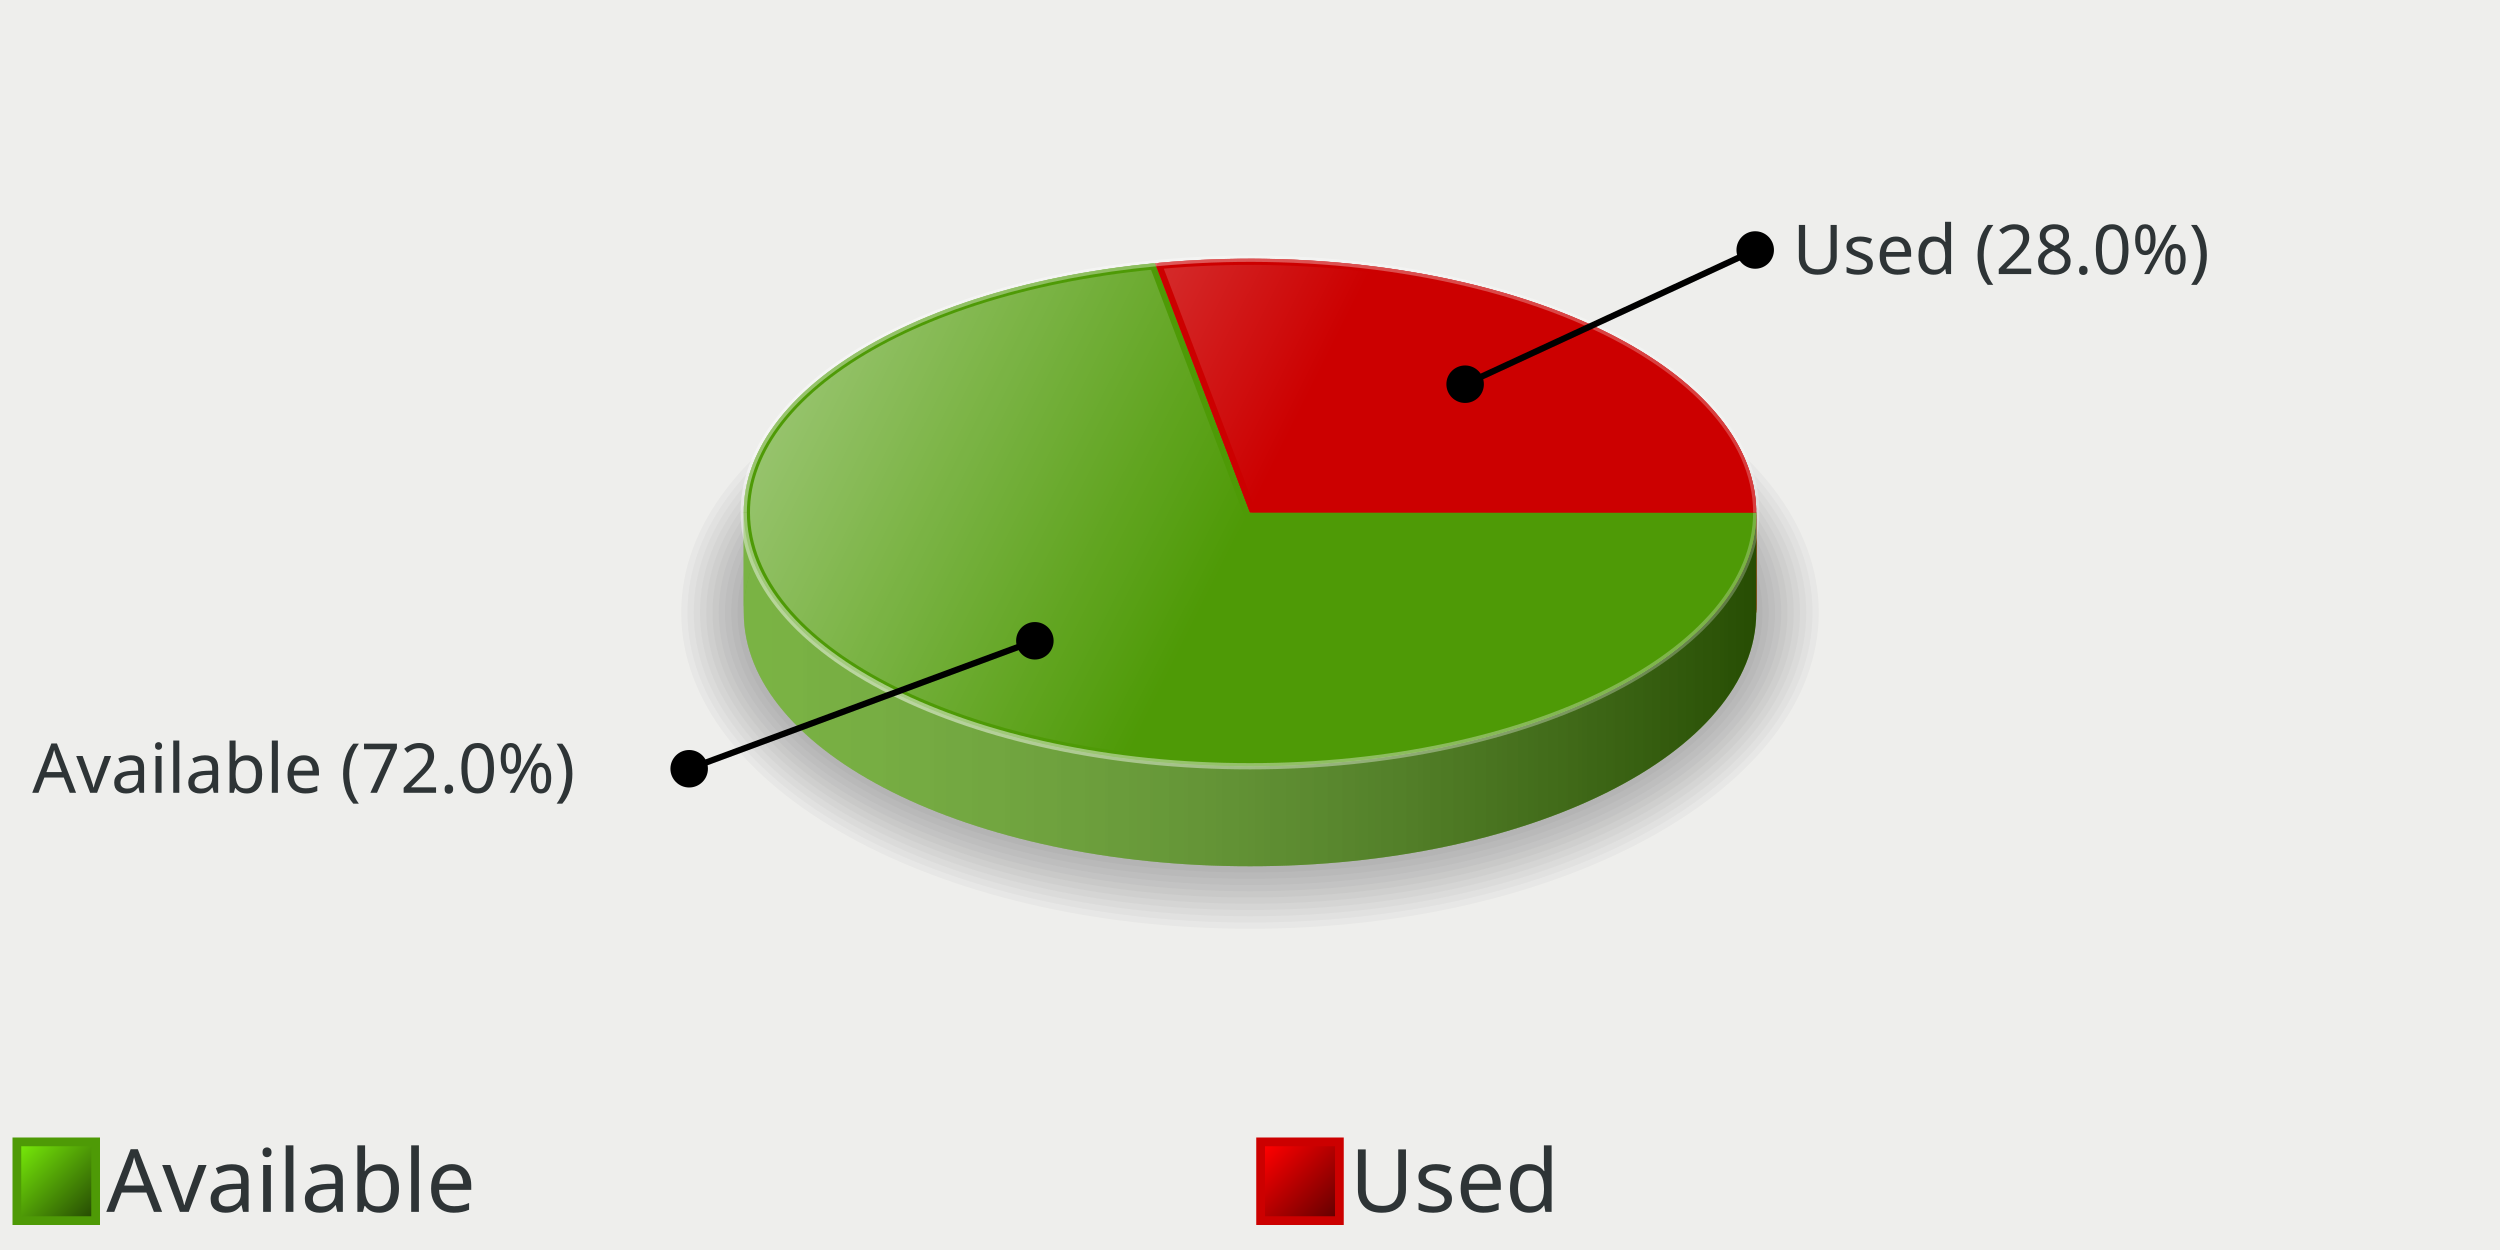
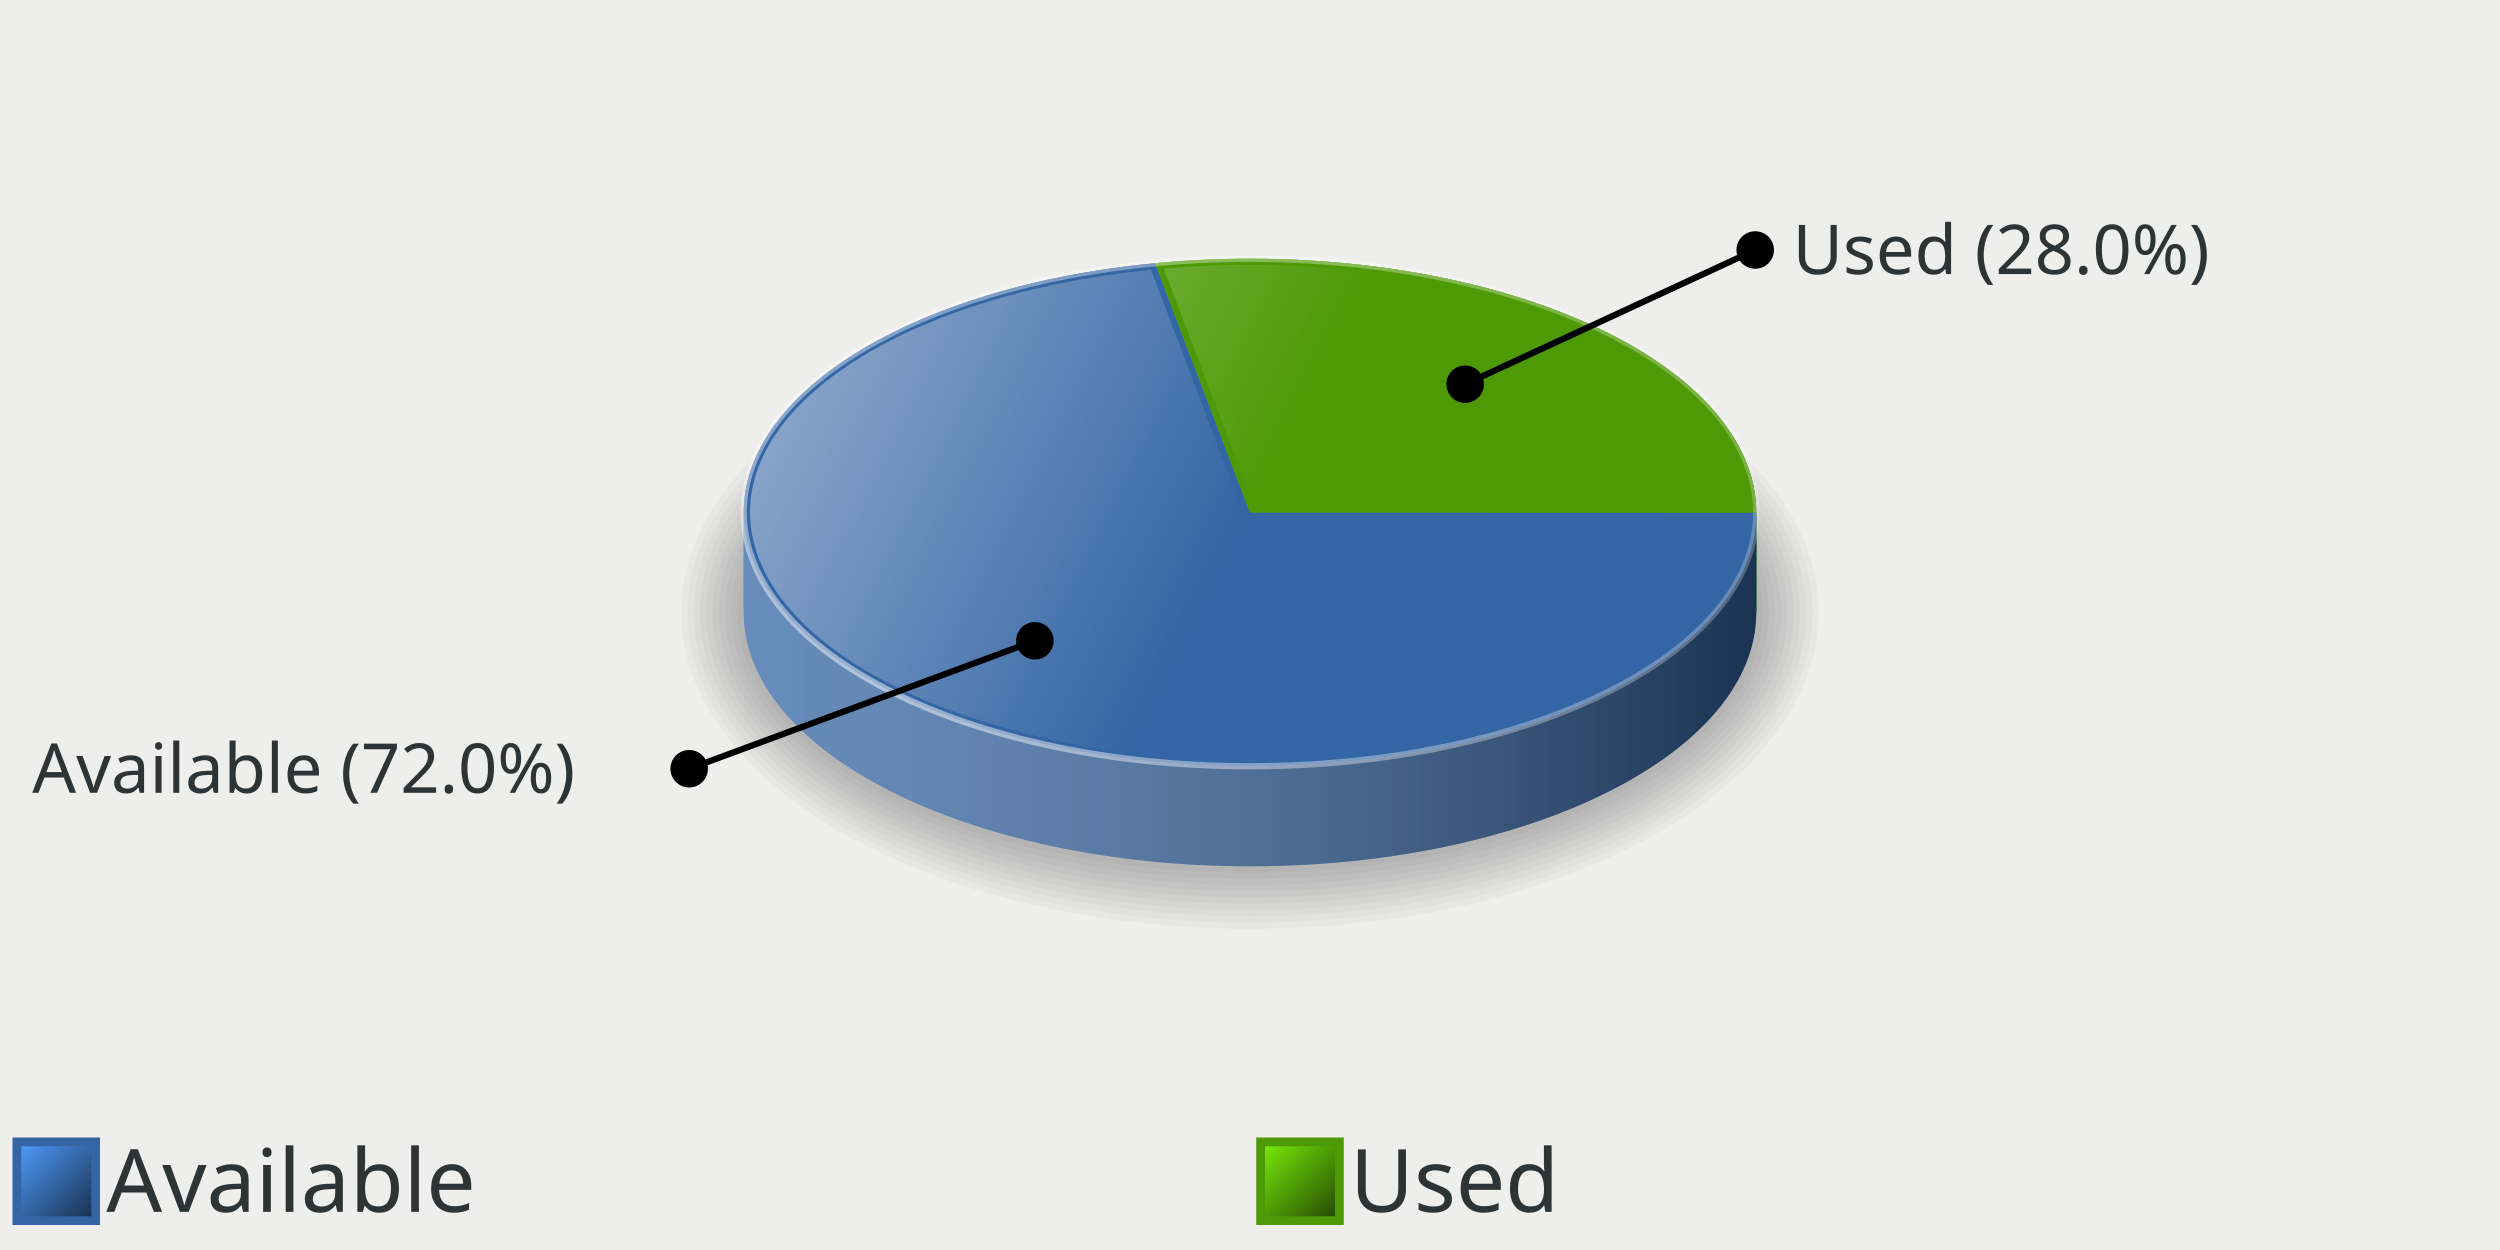
<svg xmlns="http://www.w3.org/2000/svg" xmlns:xlink="http://www.w3.org/1999/xlink" width="400" height="200" version="1.0" id="ezcGraph">
  <defs>
-     <linearGradient id="Definition_LinearGradient_3_183_14_194_75e70900_274d0300">
+     <linearGradient id="Definition_LinearGradient_3_183_14_194_4e98f600_1a335200">
+       <stop offset="0" style="stop-color: #4e98f6; stop-opacity: 1.00;" />
+       <stop offset="1" style="stop-color: #1a3352; stop-opacity: 1.00;" />
+     </linearGradient>
+     <linearGradient id="LinearGradient_3_183_14_194_4e98f600_1a335200" x1="3.4" y1="183.4" x2="14.6" y2="194.6" gradientUnits="userSpaceOnUse" xlink:href="#Definition_LinearGradient_3_183_14_194_4e98f600_1a335200" />
+     <linearGradient id="Definition_LinearGradient_202_183_213_194_75e70900_274d0300">
      <stop offset="0" style="stop-color: #75e709; stop-opacity: 1.00;" />
      <stop offset="1" style="stop-color: #274d03; stop-opacity: 1.00;" />
    </linearGradient>
-     <linearGradient id="LinearGradient_3_183_14_194_75e70900_274d0300" x1="3.4" y1="183.4" x2="14.6" y2="194.6" gradientUnits="userSpaceOnUse" xlink:href="#Definition_LinearGradient_3_183_14_194_75e70900_274d0300" />
-     <linearGradient id="Definition_LinearGradient_202_183_213_194_ff000000_66000000">
-       <stop offset="0" style="stop-color: #ff0000; stop-opacity: 1.00;" />
-       <stop offset="1" style="stop-color: #660000; stop-opacity: 1.00;" />
-     </linearGradient>
-     <linearGradient id="LinearGradient_202_183_213_194_ff000000_66000000" x1="202.4" y1="183.4" x2="213.6" y2="194.6" gradientUnits="userSpaceOnUse" xlink:href="#Definition_LinearGradient_202_183_213_194_ff000000_66000000" />
+     <linearGradient id="LinearGradient_202_183_213_194_75e70900_274d0300" x1="202.4" y1="183.4" x2="213.6" y2="194.6" gradientUnits="userSpaceOnUse" xlink:href="#Definition_LinearGradient_202_183_213_194_75e70900_274d0300" />
    <linearGradient id="Definition_LinearGradient_119_82_281_82_ffffffbf_0000007f">
      <stop offset="0" style="stop-color: #ffffff; stop-opacity: 0.25;" />
      <stop offset="1" style="stop-color: #000000; stop-opacity: 0.50;" />
    </linearGradient>
    <linearGradient id="LinearGradient_119_82_281_82_ffffffbf_0000007f" x1="119" y1="82" x2="281" y2="82" gradientUnits="userSpaceOnUse" xlink:href="#Definition_LinearGradient_119_82_281_82_ffffffbf_0000007f" />
    <linearGradient id="Definition_LinearGradient_200_82_119_41_ffffffff_ffffff7f">
      <stop offset="0" style="stop-color: #ffffff; stop-opacity: 0.00;" />
      <stop offset="1" style="stop-color: #ffffff; stop-opacity: 0.50;" />
    </linearGradient>
    <linearGradient id="LinearGradient_200_82_119_41_ffffffff_ffffff7f" x1="200" y1="82" x2="119" y2="41.4" gradientUnits="userSpaceOnUse" xlink:href="#Definition_LinearGradient_200_82_119_41_ffffffff_ffffff7f" />
    <linearGradient id="Definition_RadialGradient_142_110_162_81_0.00_ffffff7f_ffffffcc">
      <stop offset="0" style="stop-color: #ffffff; stop-opacity: 0.50;" />
      <stop offset="1" style="stop-color: #ffffff; stop-opacity: 0.20;" />
    </linearGradient>
    <radialGradient id="RadialGradient_142_110_162_81_0.00_ffffff7f_ffffffcc" cx="142.724" cy="110.709" fx="142.724" fy="110.709" r="162" gradientUnits="userSpaceOnUse" xlink:href="#Definition_RadialGradient_142_110_162_81_0.00_ffffff7f_ffffffcc" />
  </defs>
  <g id="ezcGraphChart" color-rendering="optimizeQuality" shape-rendering="geometricPrecision" text-rendering="optimizeLegibility">
    <path d=" M 0,200 L 0,0 L 400,0 L 400,200 L 0,200 z " style="fill: #eeeeec; fill-opacity: 1.00; stroke: none;" id="ezcGraphPolygon_1" />
    <path d=" M 0,200 L 0,180 L 400,180 L 400,200 L 0,200 z " style="fill: #000000; fill-opacity: 0.00; stroke: none;" id="ezcGraphPolygon_2" />
-     <path d=" M 2,196 L 2,182 L 16,182 L 16,196 L 2,196 z " style="fill: #4e9a06; fill-opacity: 1.00; stroke: none;" id="ezcGraphPolygon_3" />
-     <path d=" M 14.6,183.4 L 14.6,194.6 L 3.4,194.6 L 3.4,183.4 L 14.6,183.4 z " style="fill: url(#LinearGradient_3_183_14_194_75e70900_274d0300); stroke: none;" id="ezcGraphPolygon_4" />
-     <path d=" M 201,196 L 201,182 L 215,182 L 215,196 L 201,196 z " style="fill: #cc0000; fill-opacity: 1.00; stroke: none;" id="ezcGraphPolygon_6" />
-     <path d=" M 213.6,183.4 L 213.6,194.6 L 202.4,194.6 L 202.4,183.4 L 213.6,183.4 z " style="fill: url(#LinearGradient_202_183_213_194_ff000000_66000000); stroke: none;" id="ezcGraphPolygon_7" />
+     <path d=" M 2,196 L 2,182 L 16,182 L 16,196 L 2,196 z " style="fill: #3465a4; fill-opacity: 1.00; stroke: none;" id="ezcGraphPolygon_3" />
+     <path d=" M 14.6,183.4 L 14.6,194.6 L 3.4,194.6 L 3.4,183.4 L 14.6,183.4 z " style="fill: url(#LinearGradient_3_183_14_194_4e98f600_1a335200); stroke: none;" id="ezcGraphPolygon_4" />
+     <path d=" M 201,196 L 201,182 L 215,182 L 215,196 L 201,196 z " style="fill: #4e9a06; fill-opacity: 1.00; stroke: none;" id="ezcGraphPolygon_6" />
+     <path d=" M 213.6,183.4 L 213.6,194.6 L 202.4,194.6 L 202.4,183.4 L 213.6,183.4 z " style="fill: url(#LinearGradient_202_183_213_194_75e70900_274d0300); stroke: none;" id="ezcGraphPolygon_7" />
    <ellipse cx="200" cy="98" rx="91" ry="50.6" style="fill: #000000; fill-opacity: 0.03; stroke: none;" id="ezcGraphCircle_9" />
    <ellipse cx="200" cy="98" rx="90" ry="49.6" style="fill: #000000; fill-opacity: 0.03; stroke: none;" id="ezcGraphCircle_10" />
    <ellipse cx="200" cy="98" rx="89" ry="48.6" style="fill: #000000; fill-opacity: 0.03; stroke: none;" id="ezcGraphCircle_11" />
    <ellipse cx="200" cy="98" rx="88" ry="47.6" style="fill: #000000; fill-opacity: 0.03; stroke: none;" id="ezcGraphCircle_12" />
    <ellipse cx="200" cy="98" rx="87" ry="46.6" style="fill: #000000; fill-opacity: 0.03; stroke: none;" id="ezcGraphCircle_13" />
    <ellipse cx="200" cy="98" rx="86" ry="45.6" style="fill: #000000; fill-opacity: 0.03; stroke: none;" id="ezcGraphCircle_14" />
    <ellipse cx="200" cy="98" rx="85" ry="44.6" style="fill: #000000; fill-opacity: 0.03; stroke: none;" id="ezcGraphCircle_15" />
    <ellipse cx="200" cy="98" rx="84" ry="43.6" style="fill: #000000; fill-opacity: 0.03; stroke: none;" id="ezcGraphCircle_16" />
    <ellipse cx="200" cy="98" rx="83" ry="42.6" style="fill: #000000; fill-opacity: 0.03; stroke: none;" id="ezcGraphCircle_17" />
    <ellipse cx="200" cy="98" rx="82" ry="41.6" style="fill: #000000; fill-opacity: 0.03; stroke: none;" id="ezcGraphCircle_18" />
-     <path d="M 281.00,98.00 A 81.00,40.60 0 0,0 184.82,58.12 L 184.82,42.12 A 81.00,40.6 0 0,1 281.00,82.00 z" style="fill: #cc0000; fill-opacity: 1.00; stroke: none;" id="ezcGraphCircularArc_19" />
+     <path d="M 281.00,98.00 A 81.00,40.60 0 0,0 184.82,58.12 L 184.82,42.12 A 81.00,40.6 0 0,1 281.00,82.00 z" style="fill: #4e9a06; fill-opacity: 1.00; stroke: none;" id="ezcGraphCircularArc_19" />
    <path d="M 281.00,98.00 A 81.00,40.60 0 0,0 184.82,58.12 L 184.82,42.12 A 81.00,40.6 0 0,1 281.00,82.00 z" style="fill: url(#LinearGradient_119_82_281_82_ffffffbf_0000007f); stroke: none;" />
-     <path d=" M 184.822,42.119 L 200,82 L 200,98 L 184.822,58.119 L 184.822,42.119 z " style="fill: #4e9a06; fill-opacity: 1.00; stroke: none;" id="ezcGraphPolygon_20" />
-     <path d=" M 199.5,82.092 L 199.5,95.281 L 185.322,58.027 L 185.322,44.839 L 199.5,82.092 z " style="fill: none; stroke: #4e9a06; stroke-width: 1; stroke-opacity: 1.00; stroke-linecap: round; stroke-linejoin: round;" id="ezcGraphPolygon_21" />
-     <path d=" M 184.822,42.119 L 200,82 L 200,98 L 184.822,58.119 L 184.822,42.119 z " style="fill: #cc0000; fill-opacity: 1.00; stroke: none;" id="ezcGraphPolygon_22" />
-     <path d=" M 199.5,82.092 L 199.5,95.281 L 185.322,58.027 L 185.322,44.839 L 199.5,82.092 z " style="fill: none; stroke: #cc0000; stroke-width: 1; stroke-opacity: 1.00; stroke-linecap: round; stroke-linejoin: round;" id="ezcGraphPolygon_23" />
-     <path d=" M 281,82 L 200,82 L 200,98 L 281,98 L 281,82 z " style="fill: #4e9a06; fill-opacity: 1.00; stroke: none;" id="ezcGraphPolygon_24" />
-     <path d=" M 200.5,82.5 L 200.5,97.5 L 280.5,97.5 L 280.5,82.5 L 200.5,82.5 z " style="fill: none; stroke: #4e9a06; stroke-width: 1; stroke-opacity: 1.00; stroke-linecap: round; stroke-linejoin: round;" id="ezcGraphPolygon_25" />
-     <path d=" M 281,82 L 200,82 L 200,98 L 281,98 L 281,82 z " style="fill: #cc0000; fill-opacity: 1.00; stroke: none;" id="ezcGraphPolygon_26" />
-     <path d=" M 200.5,82.5 L 200.5,97.5 L 280.5,97.5 L 280.5,82.5 L 200.5,82.5 z " style="fill: none; stroke: #cc0000; stroke-width: 1; stroke-opacity: 1.00; stroke-linecap: round; stroke-linejoin: round;" id="ezcGraphPolygon_27" />
-     <path d="M 119.00,98.00 A 81.00,40.60 0 0,0 281.00,98.00 L 281.00,82.00 A 81.00,40.6 0 0,1 119.00,82.00 z" style="fill: #4e9a06; fill-opacity: 1.00; stroke: none;" id="ezcGraphCircularArc_28" />
+     <path d=" M 184.822,42.119 L 200,82 L 200,98 L 184.822,58.119 L 184.822,42.119 z " style="fill: #3465a4; fill-opacity: 1.00; stroke: none;" id="ezcGraphPolygon_20" />
+     <path d=" M 199.5,82.092 L 199.5,95.281 L 185.322,58.027 L 185.322,44.839 L 199.5,82.092 z " style="fill: none; stroke: #3465a4; stroke-width: 1; stroke-opacity: 1.00; stroke-linecap: round; stroke-linejoin: round;" id="ezcGraphPolygon_21" />
+     <path d=" M 184.822,42.119 L 200,82 L 200,98 L 184.822,58.119 L 184.822,42.119 z " style="fill: #4e9a06; fill-opacity: 1.00; stroke: none;" id="ezcGraphPolygon_22" />
+     <path d=" M 199.5,82.092 L 199.5,95.281 L 185.322,58.027 L 185.322,44.839 L 199.5,82.092 z " style="fill: none; stroke: #4e9a06; stroke-width: 1; stroke-opacity: 1.00; stroke-linecap: round; stroke-linejoin: round;" id="ezcGraphPolygon_23" />
+     <path d=" M 281,82 L 200,82 L 200,98 L 281,98 L 281,82 z " style="fill: #3465a4; fill-opacity: 1.00; stroke: none;" id="ezcGraphPolygon_24" />
+     <path d=" M 200.5,82.5 L 200.5,97.5 L 280.5,97.5 L 280.5,82.5 L 200.5,82.5 z " style="fill: none; stroke: #3465a4; stroke-width: 1; stroke-opacity: 1.00; stroke-linecap: round; stroke-linejoin: round;" id="ezcGraphPolygon_25" />
+     <path d=" M 281,82 L 200,82 L 200,98 L 281,98 L 281,82 z " style="fill: #4e9a06; fill-opacity: 1.00; stroke: none;" id="ezcGraphPolygon_26" />
+     <path d=" M 200.5,82.5 L 200.5,97.5 L 280.5,97.5 L 280.5,82.5 L 200.5,82.5 z " style="fill: none; stroke: #4e9a06; stroke-width: 1; stroke-opacity: 1.00; stroke-linecap: round; stroke-linejoin: round;" id="ezcGraphPolygon_27" />
+     <path d="M 119.00,98.00 A 81.00,40.60 0 0,0 281.00,98.00 L 281.00,82.00 A 81.00,40.6 0 0,1 119.00,82.00 z" style="fill: #3465a4; fill-opacity: 1.00; stroke: none;" id="ezcGraphCircularArc_28" />
    <path d="M 119.00,98.00 A 81.00,40.60 0 0,0 281.00,98.00 L 281.00,82.00 A 81.00,40.6 0 0,1 119.00,82.00 z" style="fill: url(#LinearGradient_119_82_281_82_ffffffbf_0000007f); stroke: none;" />
-     <path d="M 184.82,58.12 A 81.00,40.60 0 0,0 119.00,98.00 L 119.00,82.00 A 81.00,40.6 0 0,1 184.82,42.12 z" style="fill: #4e9a06; fill-opacity: 1.00; stroke: none;" id="ezcGraphCircularArc_29" />
+     <path d="M 184.82,58.12 A 81.00,40.60 0 0,0 119.00,98.00 L 119.00,82.00 A 81.00,40.6 0 0,1 184.82,42.12 z" style="fill: #3465a4; fill-opacity: 1.00; stroke: none;" id="ezcGraphCircularArc_29" />
    <path d="M 184.82,58.12 A 81.00,40.60 0 0,0 119.00,98.00 L 119.00,82.00 A 81.00,40.6 0 0,1 184.82,42.12 z" style="fill: url(#LinearGradient_119_82_281_82_ffffffbf_0000007f); stroke: none;" />
-     <path d="M 200.00,82.00 L 281.00,82.00 A 81.00,40.60 0 1,1 184.82,42.12 z" style="fill: #4e9a06; fill-opacity: 1.00; stroke: none;" id="ezcGraphCircleSector_30" />
+     <path d="M 200.00,82.00 L 281.00,82.00 A 81.00,40.60 0 1,1 184.82,42.12 z" style="fill: #3465a4; fill-opacity: 1.00; stroke: none;" id="ezcGraphCircleSector_30" />
    <path d="M 200.00,82.00 L 281.00,82.00 A 81.00,40.60 0 1,1 184.82,42.12 z" style="fill: url(#LinearGradient_200_82_119_41_ffffffff_ffffff7f); stroke: none;" id="ezcGraphCircleSector_31" />
-     <path d="M 199.59,82.50 L 280.50,82.50 A 80.50,40.10 0 1,1 184.50,42.63 z" style="fill: none; stroke: #4e9a06; stroke-width: 1; stroke-opacity: 1.00; stroke-linecap: round; stroke-linejoin: round;" id="ezcGraphCircleSector_32" />
+     <path d="M 199.59,82.50 L 280.50,82.50 A 80.50,40.10 0 1,1 184.50,42.63 z" style="fill: none; stroke: #3465a4; stroke-width: 1; stroke-opacity: 1.00; stroke-linecap: round; stroke-linejoin: round;" id="ezcGraphCircleSector_32" />
    <path d="M 281.00,82.00  A 81.00,40.60 0 0,1 119.00,82.00" style="fill: none; stroke: url(#RadialGradient_142_110_162_81_0.00_ffffff7f_ffffffcc);" id="ezcGraphCircularArc_33" />
    <path d="M 119.00,82.00  A 81.00,40.60 0 0,1 184.82,42.12" style="fill: none; stroke: url(#RadialGradient_142_110_162_81_0.00_ffffff7f_ffffffcc);" id="ezcGraphCircularArc_34" />
-     <path d="M 200.00,82.00 L 184.82,42.12 A 81.00,40.60 0 0,1 281.00,82.00 z" style="fill: #cc0000; fill-opacity: 1.00; stroke: none;" id="ezcGraphCircleSector_35" />
+     <path d="M 200.00,82.00 L 184.82,42.12 A 81.00,40.60 0 0,1 281.00,82.00 z" style="fill: #4e9a06; fill-opacity: 1.00; stroke: none;" id="ezcGraphCircleSector_35" />
    <path d="M 200.00,82.00 L 184.82,42.12 A 81.00,40.60 0 0,1 281.00,82.00 z" style="fill: url(#LinearGradient_200_82_119_41_ffffffff_ffffff7f); stroke: none;" id="ezcGraphCircleSector_36" />
-     <path d="M 200.32,81.44 L 185.50,42.54 A 80.50,40.10 0 0,1 280.50,81.50 z" style="fill: none; stroke: #cc0000; stroke-width: 1; stroke-opacity: 1.00; stroke-linecap: round; stroke-linejoin: round;" id="ezcGraphCircleSector_37" />
+     <path d="M 200.32,81.44 L 185.50,42.54 A 80.50,40.10 0 0,1 280.50,81.50 z" style="fill: none; stroke: #4e9a06; stroke-width: 1; stroke-opacity: 1.00; stroke-linecap: round; stroke-linejoin: round;" id="ezcGraphCircleSector_37" />
    <path d="M 184.82,42.12  A 81.00,40.60 0 0,1 281.00,82.00" style="fill: none; stroke: url(#RadialGradient_142_110_162_81_0.00_ffffff7f_ffffffcc);" id="ezcGraphCircularArc_38" />
    <path d=" M 165.579,102.526 L 110.268,123" style="fill: none; stroke: #000000; stroke-width: 1; stroke-opacity: 1.00; stroke-linecap: round; stroke-linejoin: round;" id="ezcGraphLine_39" />
    <ellipse cx="165.579" cy="102.526" rx="3" ry="3" style="fill: #000000; fill-opacity: 1.00; stroke: none;" id="ezcGraphCircle_40" />
    <ellipse cx="110.268" cy="123" rx="3" ry="3" style="fill: #000000; fill-opacity: 1.00; stroke: none;" id="ezcGraphCircle_41" />
    <path d=" M 234.421,61.474 L 280.833,40" style="fill: none; stroke: #000000; stroke-width: 1; stroke-opacity: 1.00; stroke-linecap: round; stroke-linejoin: round;" id="ezcGraphLine_43" />
    <ellipse cx="234.421" cy="61.474" rx="3" ry="3" style="fill: #000000; fill-opacity: 1.00; stroke: none;" id="ezcGraphCircle_44" />
    <ellipse cx="280.833" cy="40" rx="3" ry="3" style="fill: #000000; fill-opacity: 1.00; stroke: none;" id="ezcGraphCircle_45" />
    <g id="ezcGraphTextBox_5">
      <path d=" M 16.5,197 L 16.5,181.5 L 84.78,181.5 L 84.78,197 L 16.5,197 z " style="fill: #ffffff; fill-opacity: 0.00; stroke: none;" id="ezcGraphPolygon_47" />
      <text id="ezcGraphTextBox_5_text" x="17" text-length="66.78px" y="193.9" style="font-size: 14px; font-family: sans-serif; fill: #2e3436; fill-opacity: 1.00; stroke: none;">Available</text>
    </g>
    <g id="ezcGraphTextBox_8">
      <path d=" M 215.5,197 L 215.5,181.5 L 246.68,181.5 L 246.68,197 L 215.5,197 z " style="fill: #ffffff; fill-opacity: 0.00; stroke: none;" id="ezcGraphPolygon_48" />
      <text id="ezcGraphTextBox_8_text" x="216" text-length="29.68px" y="193.9" style="font-size: 14px; font-family: sans-serif; fill: #2e3436; fill-opacity: 1.00; stroke: none;">Used</text>
    </g>
    <g id="ezcGraphTextBox_42">
      <path d=" M 4.658,129.5 L 4.658,117 L 105.268,117 L 105.268,129.5 L 4.658,129.5 z " style="fill: #ffffff; fill-opacity: 0.00; stroke: none;" id="ezcGraphPolygon_49" />
      <text id="ezcGraphTextBox_42_text" x="5.158" text-length="99.11px" y="126.85" style="font-size: 11px; font-family: sans-serif; fill: #2e3436; fill-opacity: 1.00; stroke: none;">Available (72.0%)</text>
    </g>
    <g id="ezcGraphTextBox_46">
      <path d=" M 286.333,46.5 L 286.333,34 L 357.793,34 L 357.793,46.5 L 286.333,46.5 z " style="fill: #ffffff; fill-opacity: 0.00; stroke: none;" id="ezcGraphPolygon_50" />
      <text id="ezcGraphTextBox_46_text" x="286.833" text-length="69.96px" y="43.85" style="font-size: 11px; font-family: sans-serif; fill: #2e3436; fill-opacity: 1.00; stroke: none;">Used (28.0%)</text>
    </g>
  </g>
</svg>
